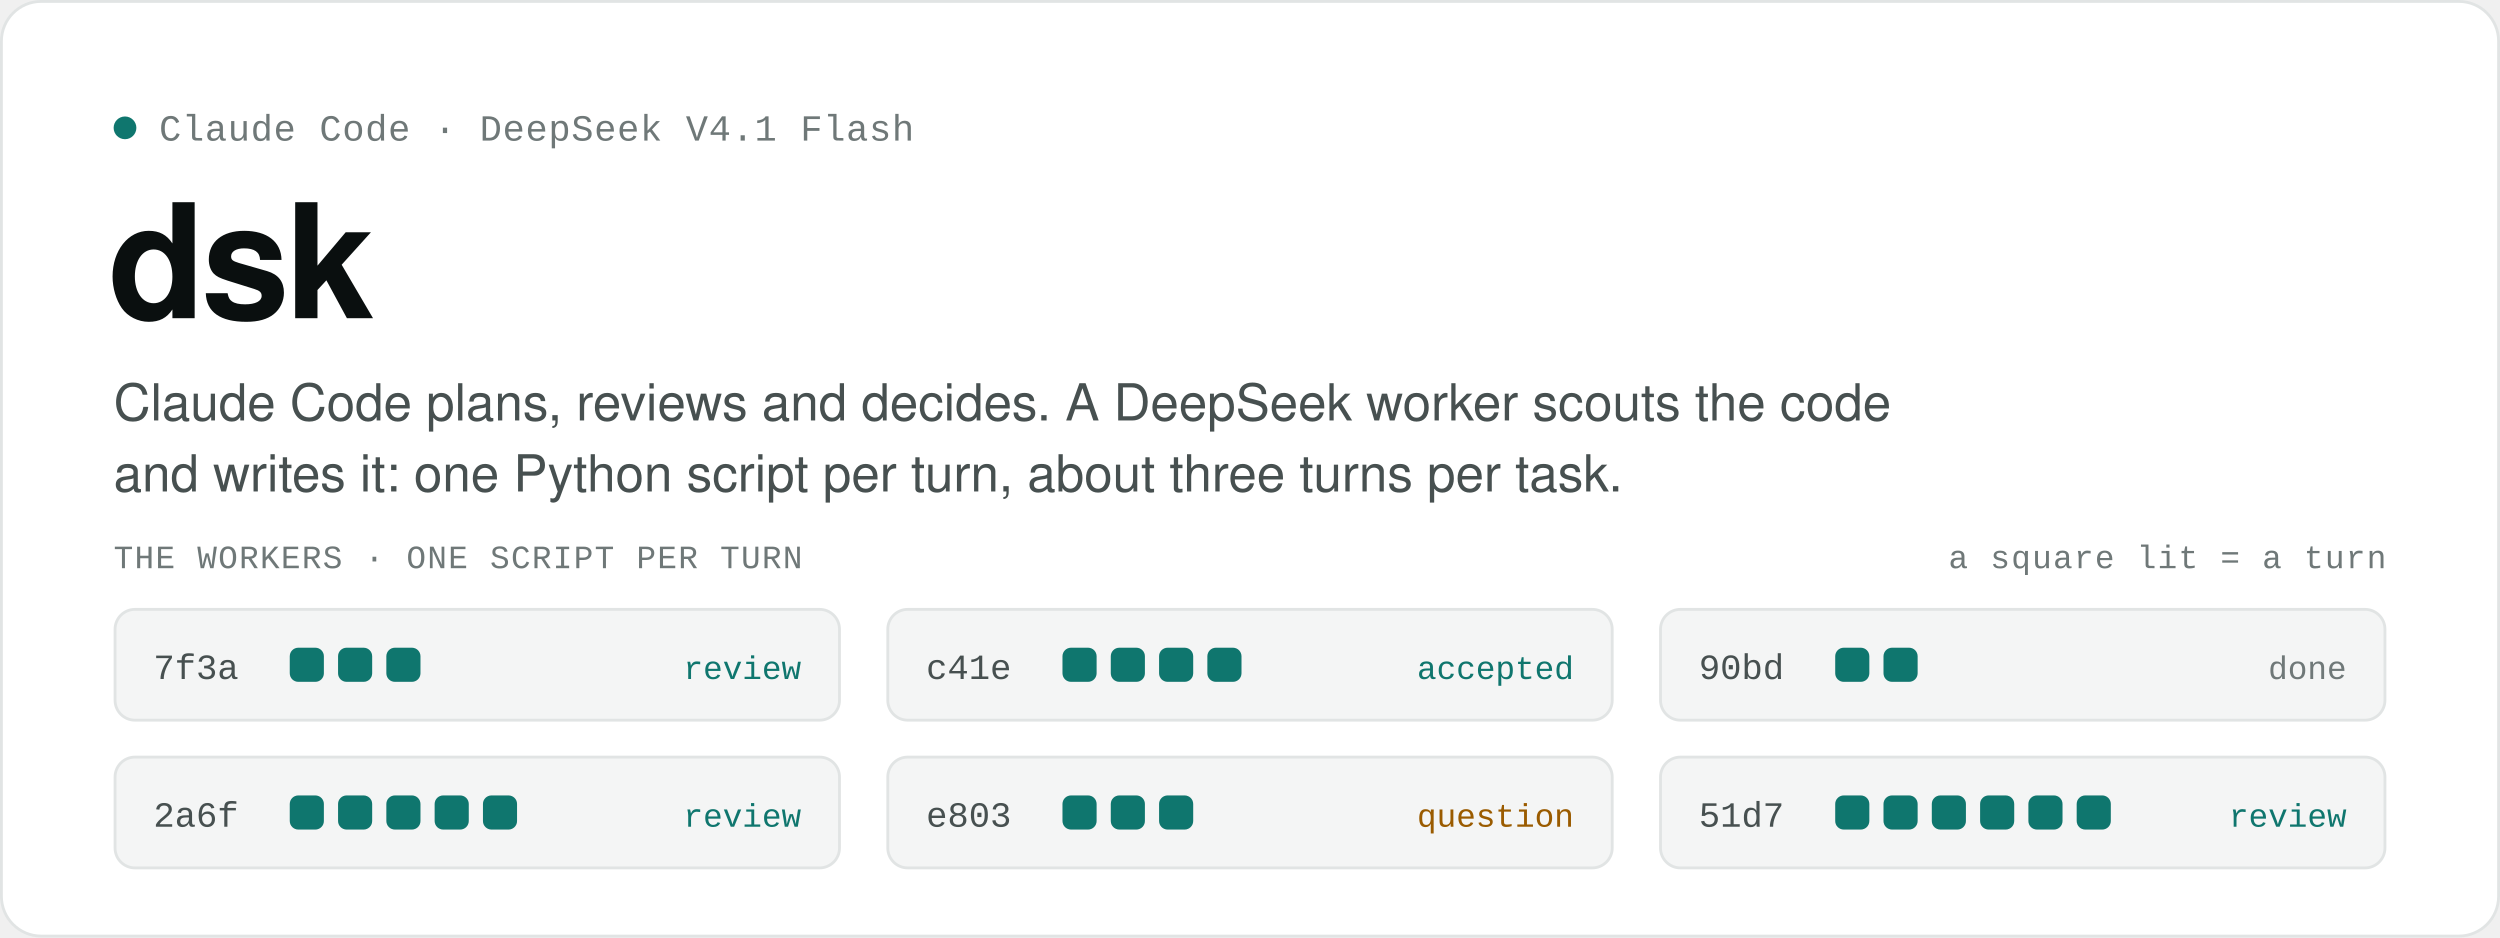
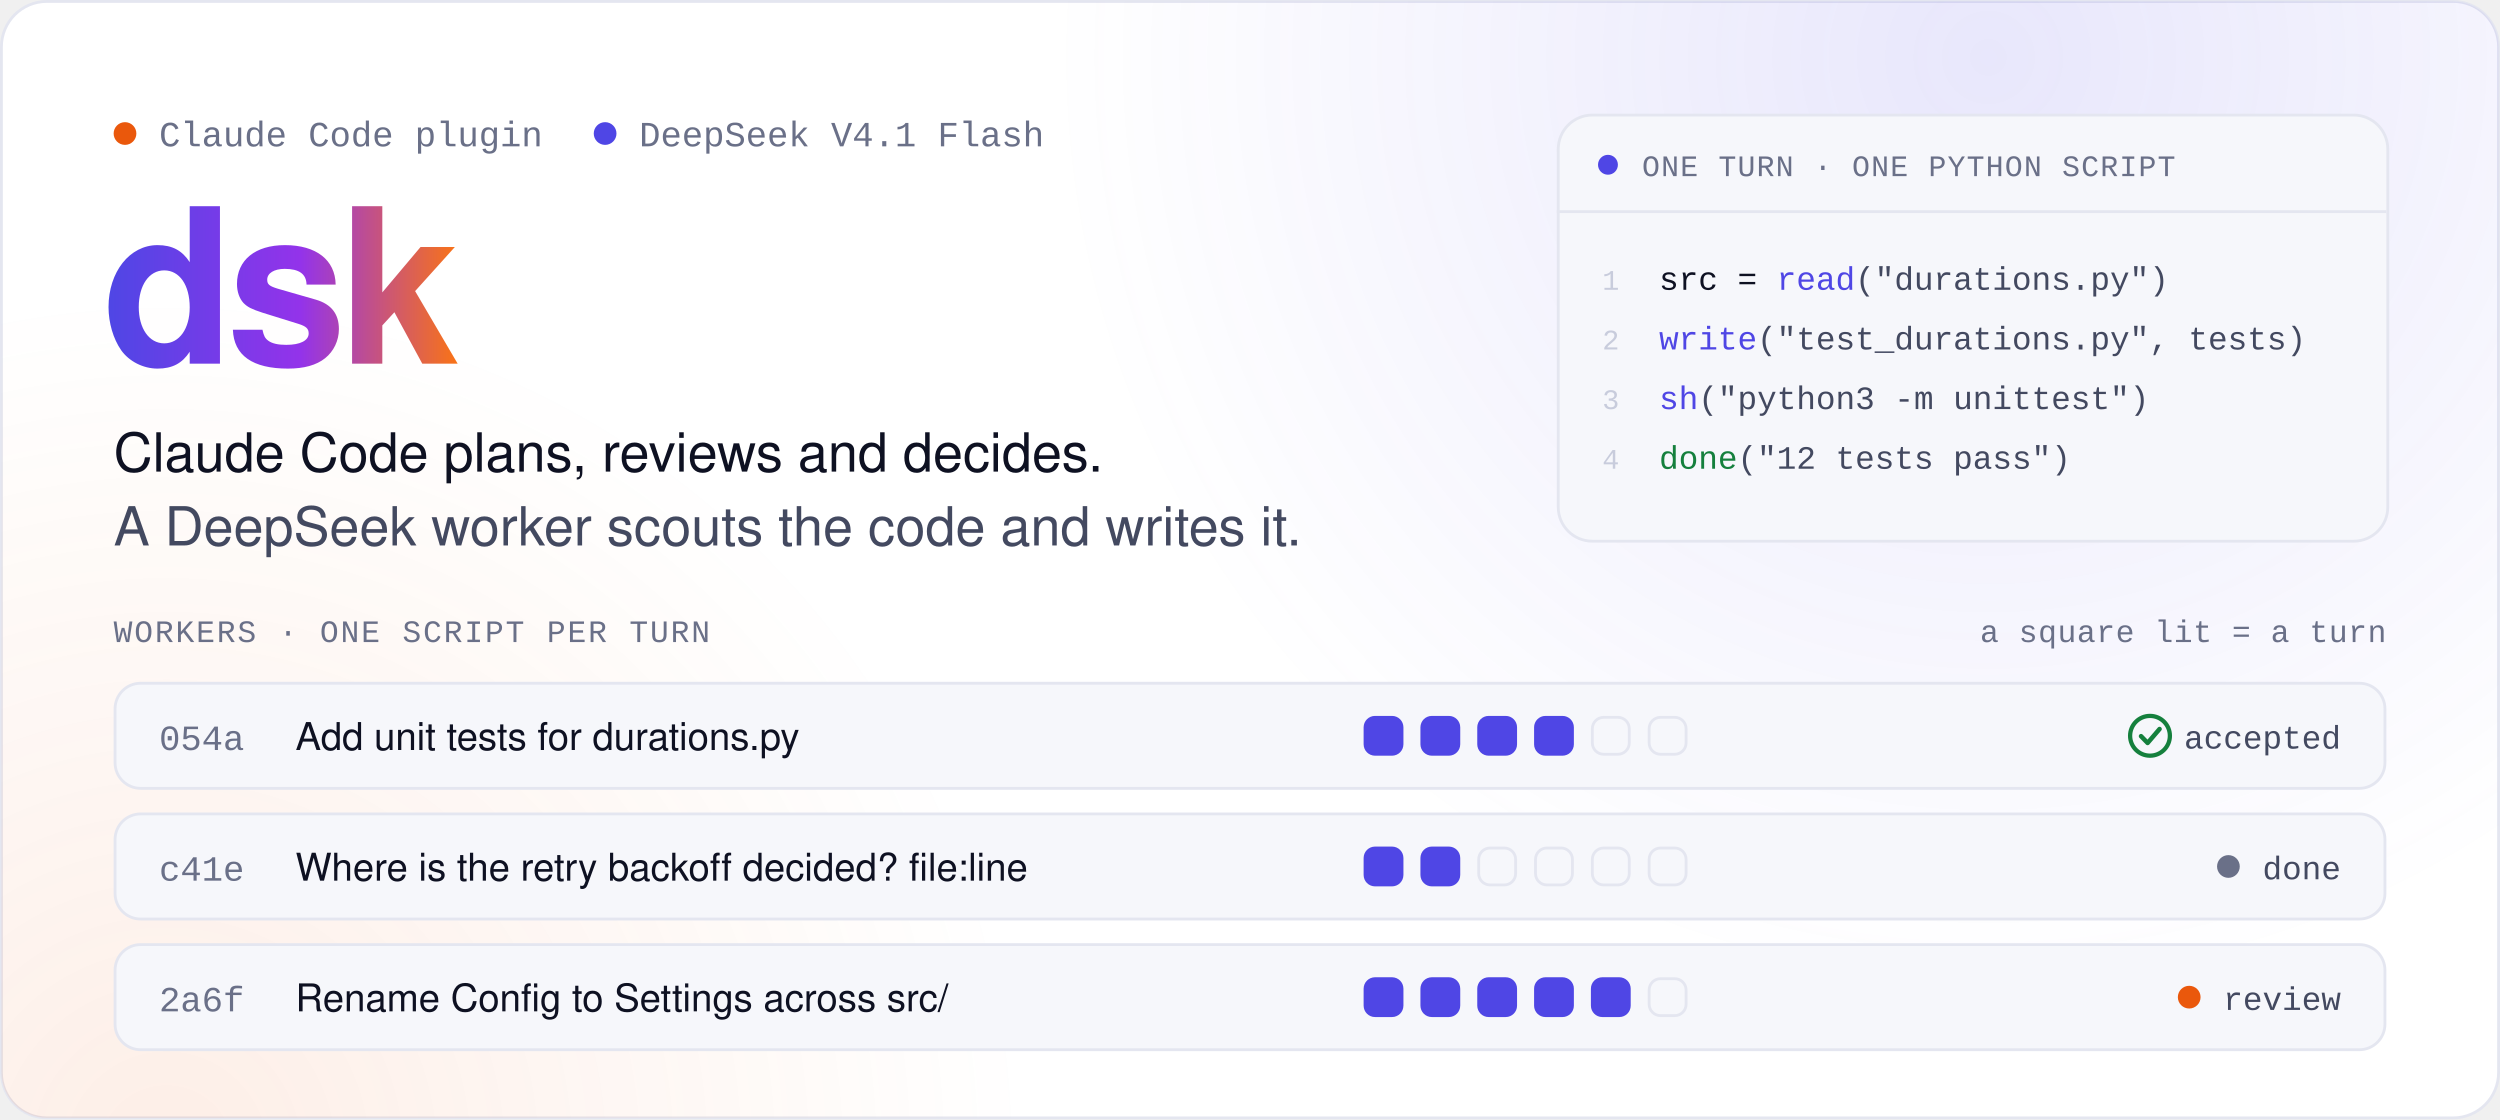
- <svg xmlns="http://www.w3.org/2000/svg" width="880" height="330" viewBox="0 0 880 330" role="img" aria-label="dsk: Claude Code plans, reviews and decides; a DeepSeek worker scouts the code and writes it">
-   <style>.d{font-family:ui-sans-serif,system-ui,-apple-system,'Segoe UI',Helvetica,Arial,sans-serif}.t{font-family:ui-sans-serif,system-ui,-apple-system,'Segoe UI',Helvetica,Arial,sans-serif}.m{font-family:ui-monospace,SFMono-Regular,Menlo,Consolas,'Liberation Mono',monospace}.ink{fill:#0a0f0f}.t2{fill:#475050}.mu{fill:#6f7878}.ac{fill:#0f766e}.wa{fill:#9a5b00}@keyframes pulse{0%,100%{opacity:1}50%{opacity:.25}}.pulse{animation:pulse 2.4s ease-in-out infinite}@keyframes q0_0{0%,10%{opacity:0}10.1%,100%{opacity:1}}.q0_0{animation:q0_0 7s infinite}@keyframes q0_1{0%,30%{opacity:0}30.1%,100%{opacity:1}}.q0_1{animation:q0_1 7s infinite}@keyframes q0_2{0%,50%{opacity:0}50.1%,100%{opacity:1}}.q0_2{animation:q0_2 7s infinite}@keyframes st0{0%,75%{opacity:0}75.1%,100%{opacity:1}}.st0{animation:st0 7s infinite}@keyframes q1_0{0%,10%{opacity:0}10.1%,100%{opacity:1}}.q1_0{animation:q1_0 8.5s infinite}@keyframes q1_1{0%,25%{opacity:0}25.1%,100%{opacity:1}}.q1_1{animation:q1_1 8.5s infinite}@keyframes q1_2{0%,40%{opacity:0}40.1%,100%{opacity:1}}.q1_2{animation:q1_2 8.5s infinite}@keyframes q1_3{0%,55%{opacity:0}55.1%,100%{opacity:1}}.q1_3{animation:q1_3 8.5s infinite}@keyframes st1{0%,75%{opacity:0}75.1%,100%{opacity:1}}.st1{animation:st1 8.5s infinite}@keyframes q2_0{0%,10%{opacity:0}10.1%,100%{opacity:1}}.q2_0{animation:q2_0 6s infinite}@keyframes q2_1{0%,40%{opacity:0}40.1%,100%{opacity:1}}.q2_1{animation:q2_1 6s infinite}@keyframes st2{0%,75%{opacity:0}75.1%,100%{opacity:1}}.st2{animation:st2 6s infinite}@keyframes q3_0{0%,10%{opacity:0}10.1%,100%{opacity:1}}.q3_0{animation:q3_0 9s infinite}@keyframes q3_1{0%,22%{opacity:0}22.1%,100%{opacity:1}}.q3_1{animation:q3_1 9s infinite}@keyframes q3_2{0%,34%{opacity:0}34.1%,100%{opacity:1}}.q3_2{animation:q3_2 9s infinite}@keyframes q3_3{0%,46%{opacity:0}46.1%,100%{opacity:1}}.q3_3{animation:q3_3 9s infinite}@keyframes q3_4{0%,58%{opacity:0}58.1%,100%{opacity:1}}.q3_4{animation:q3_4 9s infinite}@keyframes st3{0%,75%{opacity:0}75.1%,100%{opacity:1}}.st3{animation:st3 9s infinite}@keyframes q4_0{0%,10%{opacity:0}10.1%,100%{opacity:1}}.q4_0{animation:q4_0 7.5s infinite}@keyframes q4_1{0%,30%{opacity:0}30.1%,100%{opacity:1}}.q4_1{animation:q4_1 7.5s infinite}@keyframes q4_2{0%,50%{opacity:0}50.1%,100%{opacity:1}}.q4_2{animation:q4_2 7.5s infinite}@keyframes st4{0%,75%{opacity:0}75.1%,100%{opacity:1}}.st4{animation:st4 7.5s infinite}@keyframes q5_0{0%,10%{opacity:0}10.1%,100%{opacity:1}}.q5_0{animation:q5_0 10s infinite}@keyframes q5_1{0%,20%{opacity:0}20.1%,100%{opacity:1}}.q5_1{animation:q5_1 10s infinite}@keyframes q5_2{0%,30%{opacity:0}30.1%,100%{opacity:1}}.q5_2{animation:q5_2 10s infinite}@keyframes q5_3{0%,40%{opacity:0}40.1%,100%{opacity:1}}.q5_3{animation:q5_3 10s infinite}@keyframes q5_4{0%,50%{opacity:0}50.1%,100%{opacity:1}}.q5_4{animation:q5_4 10s infinite}@keyframes q5_5{0%,60%{opacity:0}60.1%,100%{opacity:1}}.q5_5{animation:q5_5 10s infinite}@keyframes st5{0%,75%{opacity:0}75.1%,100%{opacity:1}}.st5{animation:st5 10s infinite}@media (prefers-reduced-motion: reduce){*{animation:none!important}}</style>
-   <rect x="0.5" y="0.5" width="879" height="329" rx="14" fill="#ffffff" stroke="#e1e4e4" />
-   <circle class="pulse" cx="44" cy="45" r="4" fill="#0f766e" />
-   <text class="m mu" x="56" y="49.5" font-size="13" letter-spacing=".02em">Claude Code · DeepSeek V4.1 Flash</text>
-   <text class="d ink" x="38" y="112" font-size="56" font-weight="650" letter-spacing="-.025em">dsk</text>
-   <text class="t t2" x="40" y="148" font-size="18">Claude Code plans, reviews and decides. A DeepSeek worker scouts the code</text>
-   <text class="t t2" x="40" y="173" font-size="18">and writes it: one Python script per turn, about three turns per task.</text>
-   <text class="m mu" x="40" y="200" font-size="11.5" letter-spacing=".04em">THE WORKERS · ONE SCRIPT PER TURN</text>
-   <text class="m mu" x="840" y="200" text-anchor="end" font-size="11.5" letter-spacing=".04em">a square lit = a turn</text>
-   <rect x="40.5" y="214.5" width="255" height="39" rx="7" fill="#f4f5f5" stroke="#e1e4e4" />
-   <text class="m t2" x="54" y="239" font-size="12.5">7f3a</text>
-   <rect x="102" y="228" width="12" height="12" rx="3" fill="#e1e4e4" />
-   <rect class="q0_0" x="102" y="228" width="12" height="12" rx="3" fill="#0f766e" />
-   <rect x="119" y="228" width="12" height="12" rx="3" fill="#e1e4e4" />
-   <rect class="q0_1" x="119" y="228" width="12" height="12" rx="3" fill="#0f766e" />
-   <rect x="136" y="228" width="12" height="12" rx="3" fill="#e1e4e4" />
-   <rect class="q0_2" x="136" y="228" width="12" height="12" rx="3" fill="#0f766e" />
-   <text class="m ac st0" x="282" y="239" text-anchor="end" font-size="11.5">review</text>
-   <rect x="312.5" y="214.5" width="255" height="39" rx="7" fill="#f4f5f5" stroke="#e1e4e4" />
-   <text class="m t2" x="326" y="239" font-size="12.5">c41e</text>
-   <rect x="374" y="228" width="12" height="12" rx="3" fill="#e1e4e4" />
-   <rect class="q1_0" x="374" y="228" width="12" height="12" rx="3" fill="#0f766e" />
-   <rect x="391" y="228" width="12" height="12" rx="3" fill="#e1e4e4" />
-   <rect class="q1_1" x="391" y="228" width="12" height="12" rx="3" fill="#0f766e" />
-   <rect x="408" y="228" width="12" height="12" rx="3" fill="#e1e4e4" />
-   <rect class="q1_2" x="408" y="228" width="12" height="12" rx="3" fill="#0f766e" />
-   <rect x="425" y="228" width="12" height="12" rx="3" fill="#e1e4e4" />
-   <rect class="q1_3" x="425" y="228" width="12" height="12" rx="3" fill="#0f766e" />
-   <text class="m ac st1" x="554" y="239" text-anchor="end" font-size="11.5">accepted</text>
-   <rect x="584.5" y="214.5" width="255" height="39" rx="7" fill="#f4f5f5" stroke="#e1e4e4" />
-   <text class="m t2" x="598" y="239" font-size="12.5">90bd</text>
-   <rect x="646" y="228" width="12" height="12" rx="3" fill="#e1e4e4" />
-   <rect class="q2_0" x="646" y="228" width="12" height="12" rx="3" fill="#0f766e" />
-   <rect x="663" y="228" width="12" height="12" rx="3" fill="#e1e4e4" />
-   <rect class="q2_1" x="663" y="228" width="12" height="12" rx="3" fill="#0f766e" />
-   <text class="m mu st2" x="826" y="239" text-anchor="end" font-size="11.5">done</text>
-   <rect x="40.5" y="266.5" width="255" height="39" rx="7" fill="#f4f5f5" stroke="#e1e4e4" />
-   <text class="m t2" x="54" y="291" font-size="12.5">2a6f</text>
-   <rect x="102" y="280" width="12" height="12" rx="3" fill="#e1e4e4" />
-   <rect class="q3_0" x="102" y="280" width="12" height="12" rx="3" fill="#0f766e" />
-   <rect x="119" y="280" width="12" height="12" rx="3" fill="#e1e4e4" />
-   <rect class="q3_1" x="119" y="280" width="12" height="12" rx="3" fill="#0f766e" />
-   <rect x="136" y="280" width="12" height="12" rx="3" fill="#e1e4e4" />
-   <rect class="q3_2" x="136" y="280" width="12" height="12" rx="3" fill="#0f766e" />
-   <rect x="153" y="280" width="12" height="12" rx="3" fill="#e1e4e4" />
-   <rect class="q3_3" x="153" y="280" width="12" height="12" rx="3" fill="#0f766e" />
-   <rect x="170" y="280" width="12" height="12" rx="3" fill="#e1e4e4" />
-   <rect class="q3_4" x="170" y="280" width="12" height="12" rx="3" fill="#0f766e" />
-   <text class="m ac st3" x="282" y="291" text-anchor="end" font-size="11.5">review</text>
-   <rect x="312.5" y="266.5" width="255" height="39" rx="7" fill="#f4f5f5" stroke="#e1e4e4" />
-   <text class="m t2" x="326" y="291" font-size="12.5">e803</text>
-   <rect x="374" y="280" width="12" height="12" rx="3" fill="#e1e4e4" />
-   <rect class="q4_0" x="374" y="280" width="12" height="12" rx="3" fill="#0f766e" />
-   <rect x="391" y="280" width="12" height="12" rx="3" fill="#e1e4e4" />
-   <rect class="q4_1" x="391" y="280" width="12" height="12" rx="3" fill="#0f766e" />
-   <rect x="408" y="280" width="12" height="12" rx="3" fill="#e1e4e4" />
-   <rect class="q4_2" x="408" y="280" width="12" height="12" rx="3" fill="#0f766e" />
-   <text class="m wa st4" x="554" y="291" text-anchor="end" font-size="11.5">question</text>
-   <rect x="584.5" y="266.5" width="255" height="39" rx="7" fill="#f4f5f5" stroke="#e1e4e4" />
-   <text class="m t2" x="598" y="291" font-size="12.5">51d7</text>
-   <rect x="646" y="280" width="12" height="12" rx="3" fill="#e1e4e4" />
-   <rect class="q5_0" x="646" y="280" width="12" height="12" rx="3" fill="#0f766e" />
-   <rect x="663" y="280" width="12" height="12" rx="3" fill="#e1e4e4" />
-   <rect class="q5_1" x="663" y="280" width="12" height="12" rx="3" fill="#0f766e" />
-   <rect x="680" y="280" width="12" height="12" rx="3" fill="#e1e4e4" />
-   <rect class="q5_2" x="680" y="280" width="12" height="12" rx="3" fill="#0f766e" />
-   <rect x="697" y="280" width="12" height="12" rx="3" fill="#e1e4e4" />
-   <rect class="q5_3" x="697" y="280" width="12" height="12" rx="3" fill="#0f766e" />
-   <rect x="714" y="280" width="12" height="12" rx="3" fill="#e1e4e4" />
-   <rect class="q5_4" x="714" y="280" width="12" height="12" rx="3" fill="#0f766e" />
-   <rect x="731" y="280" width="12" height="12" rx="3" fill="#e1e4e4" />
-   <rect class="q5_5" x="731" y="280" width="12" height="12" rx="3" fill="#0f766e" />
-   <text class="m ac st5" x="826" y="291" text-anchor="end" font-size="11.5">review</text>
+ <svg xmlns="http://www.w3.org/2000/svg" width="880" height="394" viewBox="0 0 880 394" role="img" aria-label="dsk: Claude Code plans, reviews and decides; a DeepSeek worker scouts the code and writes it">
+   <style>.d,.t{font-family:ui-sans-serif,system-ui,-apple-system,'Segoe UI',Helvetica,Arial,sans-serif}.m{font-family:ui-monospace,SFMono-Regular,Menlo,Consolas,'Liberation Mono',monospace}.ink{fill:#0e1122}.t2{fill:#434960}.mu{fill:#6a7088}.co{fill:#4f46e5}.wa{fill:#ea580c}.ok{fill:#15803d}.wn{fill:#b45309}.cd{fill:#4f46e5}.gr{fill:#8b91a8}.l2{fill:#c8ccdc}@keyframes a1{0%,100%{opacity:1}50%{opacity:.3}}.a1{animation:a1 2.4s ease-in-out infinite}@keyframes a2{0%,100%{opacity:.3}50%{opacity:1}}.a2{animation:a2 2.4s ease-in-out infinite}@keyframes a3{0%{transform:translateX(0px)}35%,100%{transform:translateX(300px)}}.a3{animation:a3 6s ease-in infinite}@keyframes a4{0%,3.33%{opacity:1;transform:scaleX(1);animation-timing-function:steps(26)}8.00%{opacity:1;transform:scaleX(0);animation-timing-function:step-end}8.07%{opacity:0;transform:scaleX(0);animation-timing-function:step-end}94.00%{opacity:0;transform:scaleX(1);animation-timing-function:linear}97.33%,100%{opacity:1;transform:scaleX(1)}}.a4{transform-box:fill-box;transform-origin:100% 50%;animation:a4 15s infinite}@keyframes a5{0%,9.33%{opacity:1;transform:scaleX(1);animation-timing-function:steps(33)}14.00%{opacity:1;transform:scaleX(0);animation-timing-function:step-end}14.07%{opacity:0;transform:scaleX(0);animation-timing-function:step-end}94.00%{opacity:0;transform:scaleX(1);animation-timing-function:linear}97.33%,100%{opacity:1;transform:scaleX(1)}}.a5{transform-box:fill-box;transform-origin:100% 50%;animation:a5 15s infinite}@keyframes a6{0%,15.33%{opacity:1;transform:scaleX(1);animation-timing-function:steps(25)}20.00%{opacity:1;transform:scaleX(0);animation-timing-function:step-end}20.07%{opacity:0;transform:scaleX(0);animation-timing-function:step-end}94.00%{opacity:0;transform:scaleX(1);animation-timing-function:linear}97.33%,100%{opacity:1;transform:scaleX(1)}}.a6{transform-box:fill-box;transform-origin:100% 50%;animation:a6 15s infinite}@keyframes a7{0%,21.33%{opacity:1;transform:scaleX(1);animation-timing-function:steps(21)}26.00%{opacity:1;transform:scaleX(0);animation-timing-function:step-end}26.07%{opacity:0;transform:scaleX(0);animation-timing-function:step-end}94.00%{opacity:0;transform:scaleX(1);animation-timing-function:linear}97.33%,100%{opacity:1;transform:scaleX(1)}}.a7{transform-box:fill-box;transform-origin:100% 50%;animation:a7 15s infinite}@keyframes a8{0%,6.67%{opacity:0}8.00%{opacity:1}32.67%{opacity:1}34.00%,100%{opacity:0}}.a8{animation:a8 15s infinite}@keyframes a9{0%,10.67%{opacity:0;transform:scale(.4);animation-timing-function:cubic-bezier(.3,1.5,.5,1)}13.67%{opacity:1;transform:none}94.00%{opacity:1;transform:none}97.33%,100%{opacity:0;transform:none}}.a9{transform-box:fill-box;transform-origin:center;animation:a9 15s infinite}@keyframes a10{0%,16.67%{opacity:0;transform:scale(.4);animation-timing-function:cubic-bezier(.3,1.5,.5,1)}19.67%{opacity:1;transform:none}94.00%{opacity:1;transform:none}97.33%,100%{opacity:0;transform:none}}.a10{transform-box:fill-box;transform-origin:center;animation:a10 15s infinite}@keyframes a11{0%,22.67%{opacity:0;transform:scale(.4);animation-timing-function:cubic-bezier(.3,1.5,.5,1)}25.67%{opacity:1;transform:none}94.00%{opacity:1;transform:none}97.33%,100%{opacity:0;transform:none}}.a11{transform-box:fill-box;transform-origin:center;animation:a11 15s infinite}@keyframes a12{0%,28.67%{opacity:0;transform:scale(.4);animation-timing-function:cubic-bezier(.3,1.5,.5,1)}31.67%{opacity:1;transform:none}94.00%{opacity:1;transform:none}97.33%,100%{opacity:0;transform:none}}.a12{transform-box:fill-box;transform-origin:center;animation:a12 15s infinite}@keyframes a13{0%{transform:rotate(0deg)}100%{transform:rotate(360deg)}}.a13{transform-box:fill-box;transform-origin:center;animation:a13 0.9s linear infinite}@keyframes a14{0%,6.67%{opacity:0}8.00%{opacity:1}32.67%{opacity:1}34.00%,100%{opacity:0}}.a14{animation:a14 15s infinite}@keyframes a15{0%,100%{opacity:1}50%{opacity:.35}}.a15{animation:a15 1.6s ease-in-out infinite}@keyframes a16{0%,32.67%{opacity:0}34.00%{opacity:1}44.00%{opacity:1}45.33%,100%{opacity:0}}.a16{animation:a16 15s infinite}@keyframes a17{0%,44.00%{opacity:0;stroke-dashoffset:44.0}44.07%{opacity:1;stroke-dashoffset:44.0;animation-timing-function:cubic-bezier(.2,.8,.2,1)}48.00%{opacity:1;stroke-dashoffset:0}94.00%{opacity:1;stroke-dashoffset:0}97.33%,100%{opacity:0;stroke-dashoffset:0}}.a17{stroke-dasharray:44.0;animation:a17 15s infinite}@keyframes a18{0%,44.00%{opacity:0;transform:translate(6px,0px);animation-timing-function:cubic-bezier(.2,.8,.2,1)}46.67%{opacity:1;transform:none}94.00%{opacity:1;transform:none}97.33%,100%{opacity:0;transform:none}}.a18{animation:a18 15s infinite}@keyframes a19{0%,9.33%{opacity:0}10.67%{opacity:1}24.00%{opacity:1}25.33%,100%{opacity:0}}.a19{animation:a19 15s infinite}@keyframes a20{0%,13.33%{opacity:0;transform:scale(.4);animation-timing-function:cubic-bezier(.3,1.5,.5,1)}16.33%{opacity:1;transform:none}94.00%{opacity:1;transform:none}97.33%,100%{opacity:0;transform:none}}.a20{transform-box:fill-box;transform-origin:center;animation:a20 15s infinite}@keyframes a21{0%,20.00%{opacity:0;transform:scale(.4);animation-timing-function:cubic-bezier(.3,1.5,.5,1)}23.00%{opacity:1;transform:none}94.00%{opacity:1;transform:none}97.33%,100%{opacity:0;transform:none}}.a21{transform-box:fill-box;transform-origin:center;animation:a21 15s infinite}@keyframes a22{0%{transform:rotate(0deg)}100%{transform:rotate(360deg)}}.a22{transform-box:fill-box;transform-origin:center;animation:a22 0.9s linear infinite}@keyframes a23{0%,9.33%{opacity:0}10.67%{opacity:1}24.00%{opacity:1}25.33%,100%{opacity:0}}.a23{animation:a23 15s infinite}@keyframes a24{0%,24.00%{opacity:0;transform:translate(6px,0px);animation-timing-function:cubic-bezier(.2,.8,.2,1)}26.67%{opacity:1;transform:none}94.00%{opacity:1;transform:none}97.33%,100%{opacity:0;transform:none}}.a24{animation:a24 15s infinite}@keyframes a25{0%,12.00%{opacity:0}13.33%{opacity:1}46.67%{opacity:1}48.00%,100%{opacity:0}}.a25{animation:a25 15s infinite}@keyframes a26{0%,16.00%{opacity:0;transform:scale(.4);animation-timing-function:cubic-bezier(.3,1.5,.5,1)}19.00%{opacity:1;transform:none}94.00%{opacity:1;transform:none}97.33%,100%{opacity:0;transform:none}}.a26{transform-box:fill-box;transform-origin:center;animation:a26 15s infinite}@keyframes a27{0%,22.67%{opacity:0;transform:scale(.4);animation-timing-function:cubic-bezier(.3,1.5,.5,1)}25.67%{opacity:1;transform:none}94.00%{opacity:1;transform:none}97.33%,100%{opacity:0;transform:none}}.a27{transform-box:fill-box;transform-origin:center;animation:a27 15s infinite}@keyframes a28{0%,29.33%{opacity:0;transform:scale(.4);animation-timing-function:cubic-bezier(.3,1.5,.5,1)}32.33%{opacity:1;transform:none}94.00%{opacity:1;transform:none}97.33%,100%{opacity:0;transform:none}}.a28{transform-box:fill-box;transform-origin:center;animation:a28 15s infinite}@keyframes a29{0%,36.00%{opacity:0;transform:scale(.4);animation-timing-function:cubic-bezier(.3,1.5,.5,1)}39.00%{opacity:1;transform:none}94.00%{opacity:1;transform:none}97.33%,100%{opacity:0;transform:none}}.a29{transform-box:fill-box;transform-origin:center;animation:a29 15s infinite}@keyframes a30{0%,42.67%{opacity:0;transform:scale(.4);animation-timing-function:cubic-bezier(.3,1.5,.5,1)}45.67%{opacity:1;transform:none}94.00%{opacity:1;transform:none}97.33%,100%{opacity:0;transform:none}}.a30{transform-box:fill-box;transform-origin:center;animation:a30 15s infinite}@keyframes a31{0%{transform:rotate(0deg)}100%{transform:rotate(360deg)}}.a31{transform-box:fill-box;transform-origin:center;animation:a31 0.9s linear infinite}@keyframes a32{0%,12.00%{opacity:0}13.33%{opacity:1}46.67%{opacity:1}48.00%,100%{opacity:0}}.a32{animation:a32 15s infinite}@keyframes a33{0%,100%{opacity:1}50%{opacity:.35}}.a33{animation:a33 1.6s ease-in-out infinite}@keyframes a34{0%,46.67%{opacity:0;transform:translate(6px,0px);animation-timing-function:cubic-bezier(.2,.8,.2,1)}49.33%{opacity:1;transform:none}94.00%{opacity:1;transform:none}97.33%,100%{opacity:0;transform:none}}.a34{animation:a34 15s infinite}@keyframes a35{0%{transform:translate(0px,0px)}100%{transform:translate(-36px,14px)}}.a35{animation:a35 17s ease-in-out infinite alternate}@keyframes a36{0%{transform:translate(0px,0px)}100%{transform:translate(30px,-16px)}}.a36{animation:a36 21s ease-in-out infinite alternate}@media (prefers-reduced-motion: reduce){*{animation:none!important}}</style>
+   <defs>
+     <clipPath id="card">
+       <rect x="0.5" y="0.5" width="879" height="393" rx="16" />
+     </clipPath>
+     <radialGradient id="glow-cool">
+       <stop offset="0" stop-color="#4f46e5" stop-opacity="0.13" />
+       <stop offset="1" stop-color="#4f46e5" stop-opacity="0" />
+     </radialGradient>
+     <radialGradient id="glow-warm">
+       <stop offset="0" stop-color="#ea580c" stop-opacity="0.1" />
+       <stop offset="1" stop-color="#ea580c" stop-opacity="0" />
+     </radialGradient>
+     <linearGradient id="word" x1="0" y1="0" x2="1" y2="0">
+       <stop offset="0" stop-color="#4f46e5" />
+       <stop offset="0.55" stop-color="#9333ea" />
+       <stop offset="1" stop-color="#f97316" />
+     </linearGradient>
+     <clipPath id="word-clip">
+       <text class="d" x="36" y="128" font-size="76" font-weight="800" letter-spacing="-.035em">dsk</text>
+     </clipPath>
+     <linearGradient id="shine" x1="0" y1="0" x2="1" y2="0">
+       <stop offset="0" stop-color="#ffffff" stop-opacity="0" />
+       <stop offset=".5" stop-color="#ffffff" stop-opacity=".55" />
+       <stop offset="1" stop-color="#ffffff" stop-opacity="0" />
+     </linearGradient>
+   </defs>
+   <rect x="0.5" y="0.5" width="879" height="393" rx="16" fill="#ffffff" stroke="#e4e6f0" />
+   <g clip-path="url(#card)">
+     <g class="a35" data-k="ambient">
+       <circle cx="700" cy="20" r="330" fill="url(#glow-cool)" />
+     </g>
+     <g class="a36" data-k="ambient">
+       <circle cx="60" cy="404" r="300" fill="url(#glow-warm)" />
+     </g>
+   </g>
+   <g class="a1" data-k="ambient">
+     <circle cx="44" cy="47" r="4" fill="#ea580c" />
+   </g>
+   <text class="m mu" x="56" y="51.5" font-size="12.5" textLength="135" text-anchor="start" xml:space="preserve">Claude Code plugin</text>
+   <g class="a2" data-k="ambient">
+     <circle cx="213" cy="47" r="4" fill="#4f46e5" />
+   </g>
+   <text class="m mu" x="225" y="51.5" font-size="12.5" textLength="142.5" text-anchor="start" xml:space="preserve">DeepSeek V4.1 Flash</text>
+   <text class="d" x="36" y="128" font-size="76" font-weight="800" letter-spacing="-.035em" fill="url(#word)">dsk</text>
+   <g clip-path="url(#word-clip)">
+     <g class="a3" data-k="ambient">
+       <rect x="-70" y="60" width="70" height="80" fill="url(#shine)" />
+     </g>
+   </g>
+   <text class="t ink" x="40" y="166" font-size="19">Claude Code plans, reviews and decides.</text>
+   <text class="t t2" x="40" y="192" font-size="19">A DeepSeek worker scouts the code and writes it.</text>
+   <rect x="548.5" y="40.5" width="292" height="150" rx="12" fill="#f6f7fb" stroke="#e4e6f0" />
+   <circle cx="566" cy="58" r="3.5" fill="#4f46e5" />
+   <text class="m mu" x="578" y="62" font-size="10.5" letter-spacing=".04em">ONE TURN · ONE PYTHON SCRIPT</text>
+   <line x1="548" y1="74.5" x2="840" y2="74.5" stroke="#e4e6f0" />
+   <text class="m l2" x="564" y="102" font-size="10">1</text>
+   <text class="m ink" x="584" y="102" font-size="11.5" textLength="41.4" text-anchor="start" xml:space="preserve">src = </text>
+   <text class="m cd" x="625.4" y="102" font-size="11.5" textLength="27.6" text-anchor="start" xml:space="preserve">read</text>
+   <text class="m t2" x="653" y="102" font-size="11.5" textLength="110.4" text-anchor="start" xml:space="preserve">("durations.py")</text>
+   <g class="a4" data-k="type" opacity="0">
+     <rect x="583" y="91" width="181.4" height="15" fill="#f6f7fb" />
+   </g>
+   <text class="m l2" x="564" y="123" font-size="10">2</text>
+   <text class="m cd" x="584" y="123" font-size="11.5" textLength="34.5" text-anchor="start" xml:space="preserve">write</text>
+   <text class="m t2" x="618.5" y="123" font-size="11.5" textLength="193.2" text-anchor="start" xml:space="preserve">("test_durations.py", tests)</text>
+   <g class="a5" data-k="type" opacity="0">
+     <rect x="583" y="112" width="229.7" height="15" fill="#f6f7fb" />
+   </g>
+   <text class="m l2" x="564" y="144" font-size="10">3</text>
+   <text class="m cd" x="584" y="144" font-size="11.5" textLength="13.8" text-anchor="start" xml:space="preserve">sh</text>
+   <text class="m t2" x="597.8" y="144" font-size="11.5" textLength="158.7" text-anchor="start" xml:space="preserve">("python3 -m unittest")</text>
+   <g class="a6" data-k="type" opacity="0">
+     <rect x="583" y="133" width="174.5" height="15" fill="#f6f7fb" />
+   </g>
+   <text class="m l2" x="564" y="165" font-size="10">4</text>
+   <text class="m ok" x="584" y="165" font-size="11.5" textLength="27.6" text-anchor="start" xml:space="preserve">done</text>
+   <text class="m t2" x="611.6" y="165" font-size="11.5" textLength="117.3" text-anchor="start" xml:space="preserve">("12 tests pass")</text>
+   <g class="a7" data-k="type" opacity="0">
+     <rect x="583" y="154" width="146.9" height="15" fill="#f6f7fb" />
+   </g>
+   <text class="m mu" x="40" y="226" font-size="11" letter-spacing=".06em">WORKERS · ONE SCRIPT PER TURN</text>
+   <text class="m mu" x="840" y="226" font-size="11" text-anchor="end" letter-spacing=".02em">a square lit = a turn</text>
+   <rect x="40.5" y="240.5" width="799" height="37" rx="9" fill="#f6f7fb" stroke="#e4e6f0" />
+   <g class="a8" data-k="blink" opacity="0">
+     <rect x="40.5" y="240.5" width="799" height="37" rx="9" fill="none" stroke="#4f46e5" stroke-opacity=".7" />
+   </g>
+   <text class="m mu" x="56" y="264" font-size="12.5" textLength="30" text-anchor="start" xml:space="preserve">054a</text>
+   <text class="t ink" x="104" y="264" font-size="13.5">Add unit tests for durations.py</text>
+   <rect x="480.5" y="252.5" width="13" height="13" rx="4" fill="none" stroke="#e4e6f0" />
+   <g class="a9" data-k="pop">
+     <rect x="480" y="252" width="14" height="14" rx="4" fill="#4f46e5" />
+   </g>
+   <rect x="500.5" y="252.5" width="13" height="13" rx="4" fill="none" stroke="#e4e6f0" />
+   <g class="a10" data-k="pop">
+     <rect x="500" y="252" width="14" height="14" rx="4" fill="#4f46e5" />
+   </g>
+   <rect x="520.5" y="252.5" width="13" height="13" rx="4" fill="none" stroke="#e4e6f0" />
+   <g class="a11" data-k="pop">
+     <rect x="520" y="252" width="14" height="14" rx="4" fill="#4f46e5" />
+   </g>
+   <rect x="540.5" y="252.5" width="13" height="13" rx="4" fill="none" stroke="#e4e6f0" />
+   <g class="a12" data-k="pop">
+     <rect x="540" y="252" width="14" height="14" rx="4" fill="#4f46e5" />
+   </g>
+   <rect x="560.5" y="252.5" width="13" height="13" rx="4" fill="none" stroke="#e4e6f0" />
+   <rect x="580.5" y="252.5" width="13" height="13" rx="4" fill="none" stroke="#e4e6f0" />
+   <g class="a14" data-k="blink" opacity="0">
+     <g class="a13" data-k="ambient">
+       <circle cx="763.7" cy="259" r="5.5" fill="none" stroke="#4f46e5" stroke-width="1.8" stroke-dasharray="18 17" stroke-linecap="round" />
+     </g>
+     <text class="m t2" x="824" y="263.5" font-size="11.5" textLength="48.3" text-anchor="end" xml:space="preserve">running</text>
+   </g>
+   <g class="a16" data-k="blink" opacity="0">
+     <g class="a15" data-k="ambient">
+       <circle cx="770.6" cy="259" r="4" fill="#ea580c" />
+     </g>
+     <text class="m t2" x="824" y="263.5" font-size="11.5" textLength="41.4" text-anchor="end" xml:space="preserve">review</text>
+   </g>
+   <g class="a17" data-k="draw">
+     <circle cx="756.8" cy="259" r="7" fill="none" stroke="#15803d" stroke-width="1.5" />
+     <path d="M753.65 259.14 l2.31 2.38 l4.20 -4.90" fill="none" stroke="#15803d" stroke-width="1.6" stroke-linecap="round" stroke-linejoin="round" />
+   </g>
+   <g class="a18" data-k="show">
+     <text class="m t2" x="824" y="263.5" font-size="11.5" textLength="55.2" text-anchor="end" xml:space="preserve">accepted</text>
+   </g>
+   <rect x="40.5" y="286.5" width="799" height="37" rx="9" fill="#f6f7fb" stroke="#e4e6f0" />
+   <g class="a19" data-k="blink" opacity="0">
+     <rect x="40.5" y="286.5" width="799" height="37" rx="9" fill="none" stroke="#4f46e5" stroke-opacity=".7" />
+   </g>
+   <text class="m mu" x="56" y="310" font-size="12.5" textLength="30" text-anchor="start" xml:space="preserve">c41e</text>
+   <text class="t ink" x="104" y="310" font-size="13.5">Where is the retry backoff decided? file:line</text>
+   <rect x="480.5" y="298.5" width="13" height="13" rx="4" fill="none" stroke="#e4e6f0" />
+   <g class="a20" data-k="pop">
+     <rect x="480" y="298" width="14" height="14" rx="4" fill="#4f46e5" />
+   </g>
+   <rect x="500.5" y="298.5" width="13" height="13" rx="4" fill="none" stroke="#e4e6f0" />
+   <g class="a21" data-k="pop">
+     <rect x="500" y="298" width="14" height="14" rx="4" fill="#4f46e5" />
+   </g>
+   <rect x="520.5" y="298.5" width="13" height="13" rx="4" fill="none" stroke="#e4e6f0" />
+   <rect x="540.5" y="298.5" width="13" height="13" rx="4" fill="none" stroke="#e4e6f0" />
+   <rect x="560.5" y="298.5" width="13" height="13" rx="4" fill="none" stroke="#e4e6f0" />
+   <rect x="580.5" y="298.5" width="13" height="13" rx="4" fill="none" stroke="#e4e6f0" />
+   <g class="a23" data-k="blink" opacity="0">
+     <g class="a22" data-k="ambient">
+       <circle cx="763.7" cy="305" r="5.5" fill="none" stroke="#4f46e5" stroke-width="1.8" stroke-dasharray="18 17" stroke-linecap="round" />
+     </g>
+     <text class="m t2" x="824" y="309.5" font-size="11.5" textLength="48.3" text-anchor="end" xml:space="preserve">running</text>
+   </g>
+   <g class="a24" data-k="show">
+     <circle cx="784.4" cy="305" r="4" fill="#6a7088" />
+     <text class="m t2" x="824" y="309.5" font-size="11.5" textLength="27.6" text-anchor="end" xml:space="preserve">done</text>
+   </g>
+   <rect x="40.5" y="332.5" width="799" height="37" rx="9" fill="#f6f7fb" stroke="#e4e6f0" />
+   <g class="a25" data-k="blink" opacity="0">
+     <rect x="40.5" y="332.5" width="799" height="37" rx="9" fill="none" stroke="#4f46e5" stroke-opacity=".7" />
+   </g>
+   <text class="m mu" x="56" y="356" font-size="12.5" textLength="30" text-anchor="start" xml:space="preserve">2a6f</text>
+   <text class="t ink" x="104" y="356" font-size="13.5">Rename Config to Settings across src/</text>
+   <rect x="480.5" y="344.5" width="13" height="13" rx="4" fill="none" stroke="#e4e6f0" />
+   <g class="a26" data-k="pop">
+     <rect x="480" y="344" width="14" height="14" rx="4" fill="#4f46e5" />
+   </g>
+   <rect x="500.5" y="344.5" width="13" height="13" rx="4" fill="none" stroke="#e4e6f0" />
+   <g class="a27" data-k="pop">
+     <rect x="500" y="344" width="14" height="14" rx="4" fill="#4f46e5" />
+   </g>
+   <rect x="520.5" y="344.5" width="13" height="13" rx="4" fill="none" stroke="#e4e6f0" />
+   <g class="a28" data-k="pop">
+     <rect x="520" y="344" width="14" height="14" rx="4" fill="#4f46e5" />
+   </g>
+   <rect x="540.5" y="344.5" width="13" height="13" rx="4" fill="none" stroke="#e4e6f0" />
+   <g class="a29" data-k="pop">
+     <rect x="540" y="344" width="14" height="14" rx="4" fill="#4f46e5" />
+   </g>
+   <rect x="560.5" y="344.5" width="13" height="13" rx="4" fill="none" stroke="#e4e6f0" />
+   <g class="a30" data-k="pop">
+     <rect x="560" y="344" width="14" height="14" rx="4" fill="#4f46e5" />
+   </g>
+   <rect x="580.5" y="344.5" width="13" height="13" rx="4" fill="none" stroke="#e4e6f0" />
+   <g class="a32" data-k="blink" opacity="0">
+     <g class="a31" data-k="ambient">
+       <circle cx="763.7" cy="351" r="5.5" fill="none" stroke="#4f46e5" stroke-width="1.8" stroke-dasharray="18 17" stroke-linecap="round" />
+     </g>
+     <text class="m t2" x="824" y="355.5" font-size="11.5" textLength="48.3" text-anchor="end" xml:space="preserve">running</text>
+   </g>
+   <g class="a34" data-k="show">
+     <g class="a33" data-k="ambient">
+       <circle cx="770.6" cy="351" r="4" fill="#ea580c" />
+     </g>
+     <text class="m t2" x="824" y="355.5" font-size="11.5" textLength="41.4" text-anchor="end" xml:space="preserve">review</text>
+   </g>
</svg>
